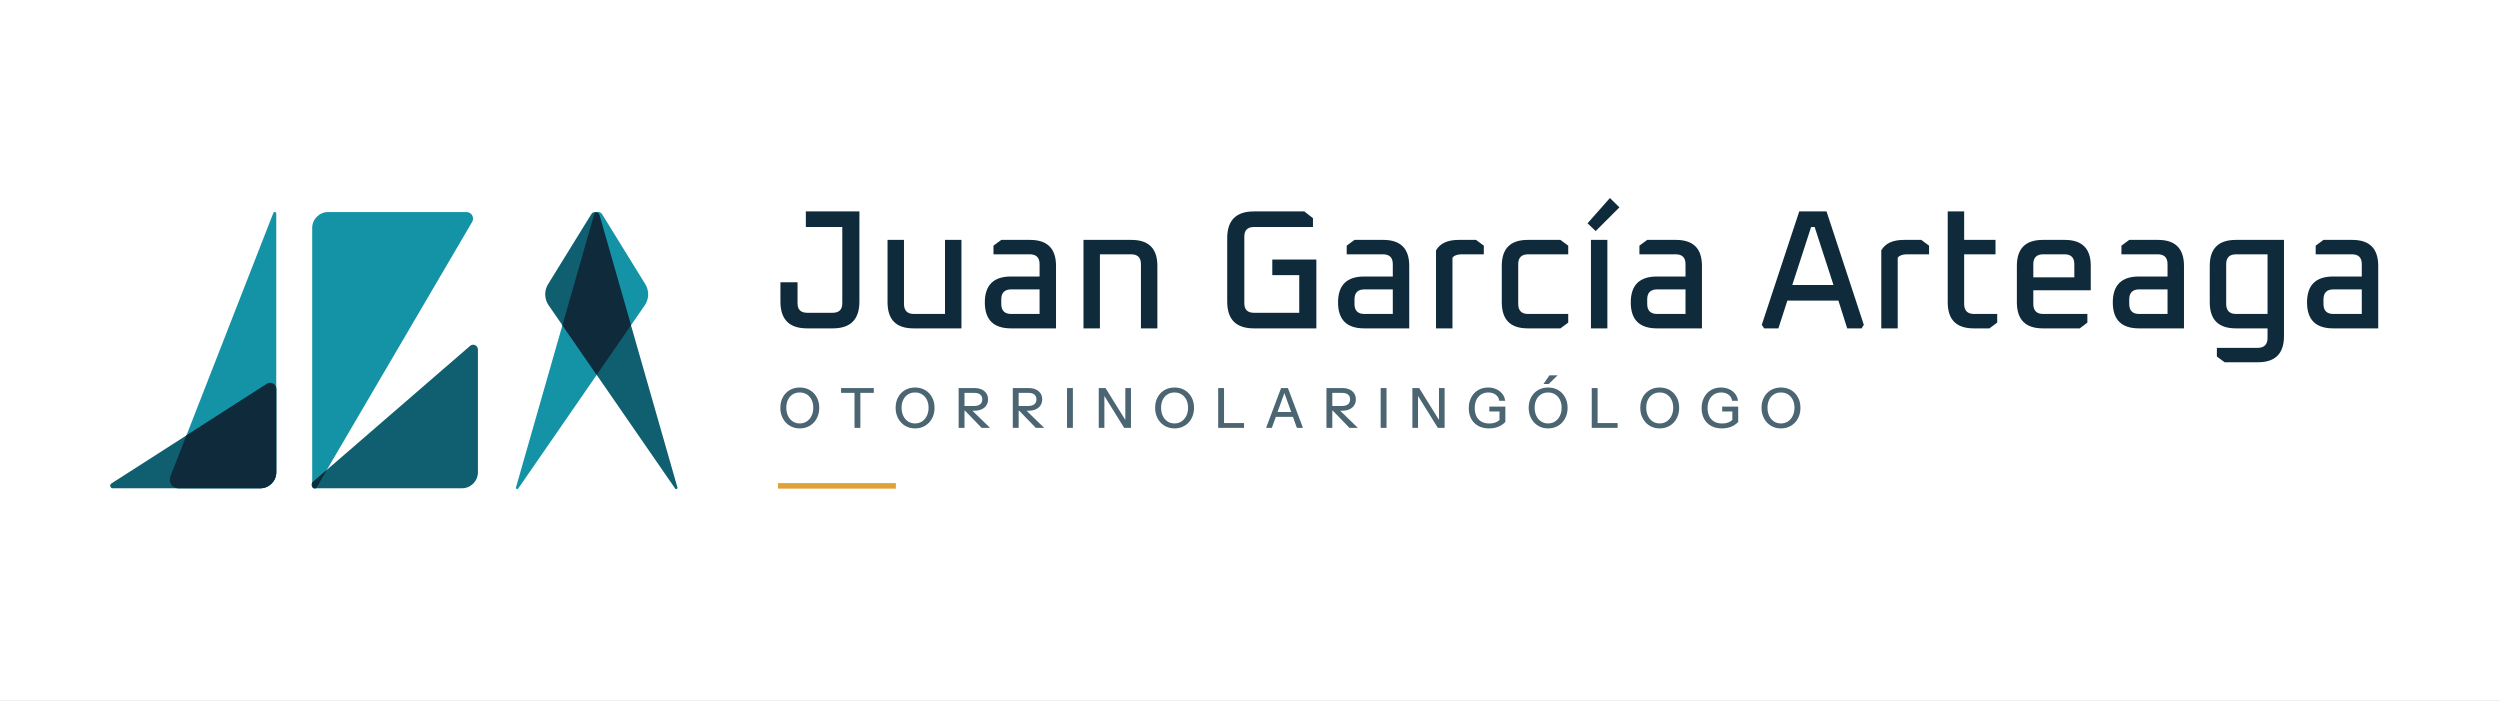
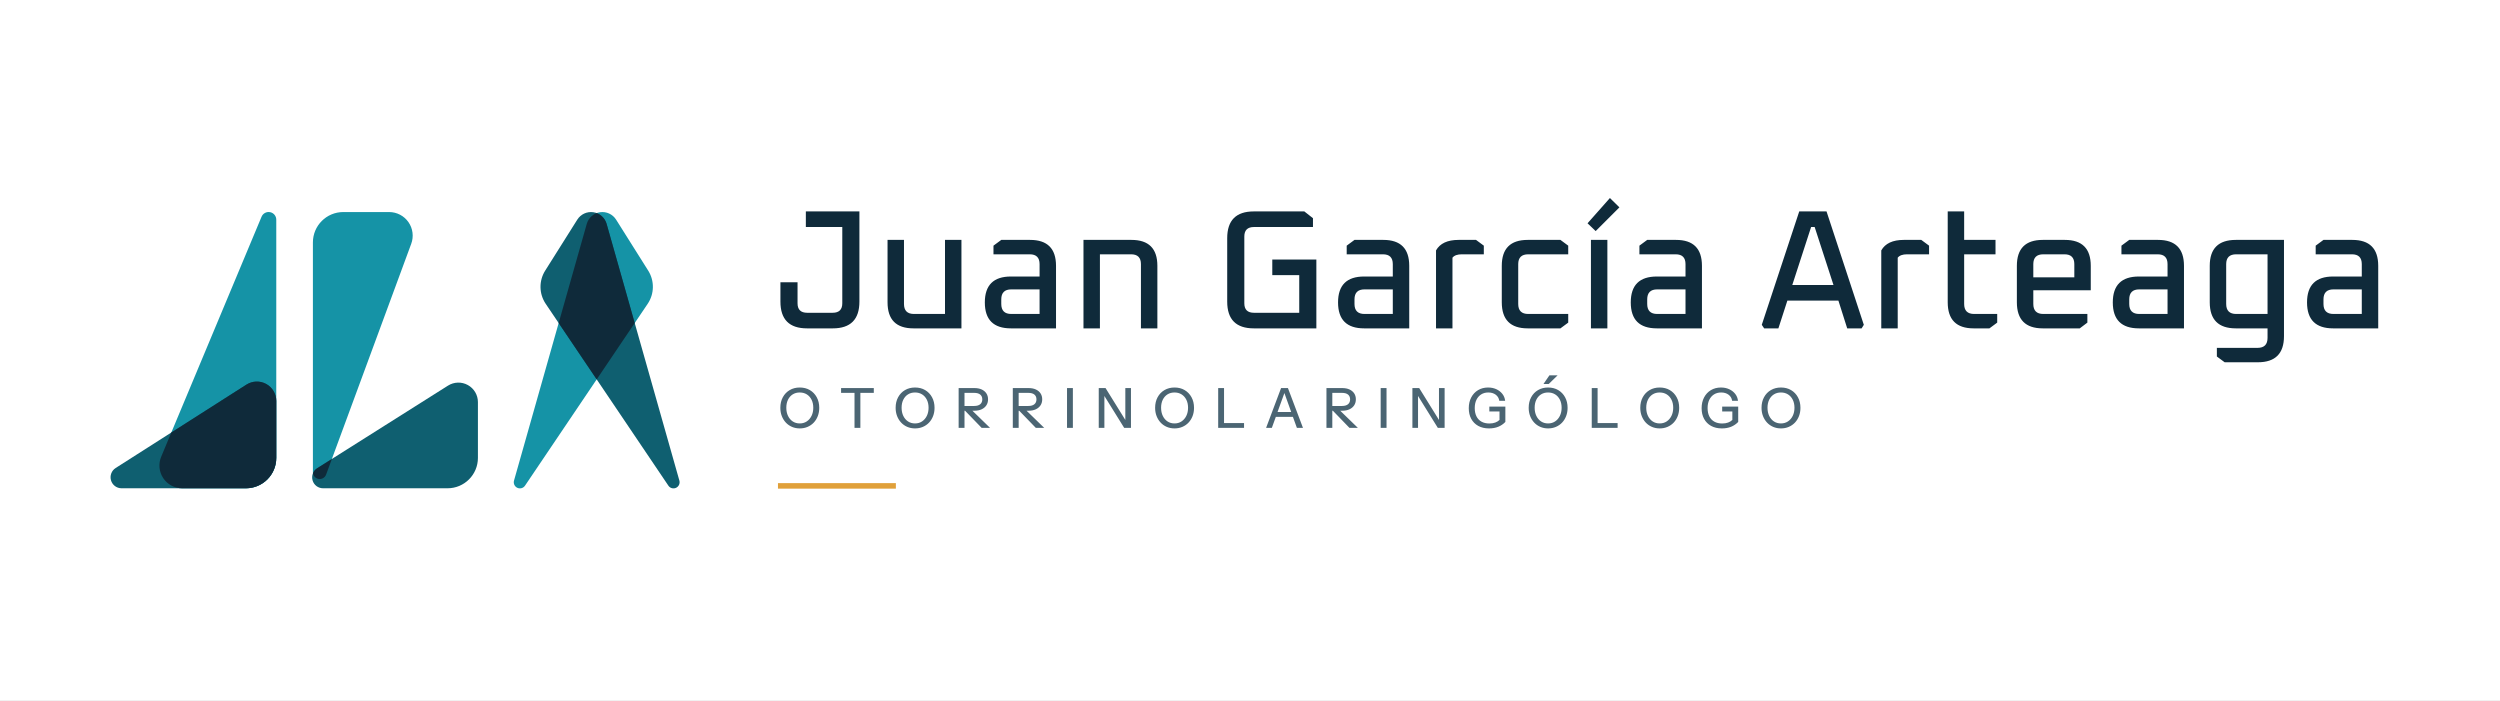
<svg xmlns="http://www.w3.org/2000/svg" viewBox="0 0 1357 380" width="1357" height="380">
  <rect width="100%" height="100%" fill="#ffffff" />
  <g id="jga" transform="translate(60 115.101) scale(1.49935)">
    <defs>
      <clipPath id="jga-0">
-         <path d="M58.95 0.3A0.55 0.55 0 0 1 60 0.49L60 94.21A5.79 5.79 0 0 1 54.21 100L24.55 100A3.1 3.1 0 0 1 21.65 95.77Z" />
+         <path d="M54.67 1.7A2.77 2.77 0 0 1 60 2.77L60 89A11 11 0 0 1 49 100L25.92 100A8.23 8.23 0 0 1 18.33 88.6Z" />
      </clipPath>
      <clipPath id="jga-1">
-         <path d="M73 5.79A5.79 5.79 0 0 1 78.79 0L128.86 0A2.37 2.37 0 0 1 130.91 3.57L74.59 99.69A0.85 0.85 0 0 1 73 99.26Z" />
+         <path d="M73.26 11A11 11 0 0 1 84.26 0L100.86 0A8.53 8.53 0 0 1 108.86 11.48L78.06 95A2.47 2.47 0 0 1 73.26 94.14Z" />
      </clipPath>
      <clipPath id="jga-2">
-         <path d="M147.61 100.07A0.46 0.46 0 0 1 146.78 99.68L174.99 1.14A1.63 1.63 0 0 1 177.93 0.73L193.6 26.11A7 7 0 0 1 193.4 33.76Z" />
+         <path d="M150.07 99.02A2.22 2.22 0 0 1 146.08 97.17L172.41 4.27A5.87 5.87 0 0 1 183.02 2.74L194.65 21.21A11 11 0 0 1 194.46 33.22Z" />
      </clipPath>
    </defs>
-     <path fill="#1593a6" d="M58.95 0.3A0.55 0.55 0 0 1 60 0.49L60 94.21A5.79 5.79 0 0 1 54.21 100L24.55 100A3.1 3.1 0 0 1 21.65 95.77Z" />
-     <path fill="#0f5f70" d="M0.3 98.27A0.94 0.94 0 0 0 0.8 100L54.21 100A5.79 5.79 0 0 0 60 94.21L60 64.05A2.21 2.21 0 0 0 56.59 62.18Z" />
-     <path fill="#0f2a3a" clip-path="url(#jga-0)" d="M0.3 98.27A0.94 0.94 0 0 0 0.8 100L54.21 100A5.79 5.79 0 0 0 60 94.21L60 64.05A2.21 2.21 0 0 0 56.59 62.18Z" />
-     <path fill="#1593a6" d="M73 5.79A5.79 5.79 0 0 1 78.79 0L128.86 0A2.37 2.37 0 0 1 130.91 3.57L74.59 99.69A0.85 0.85 0 0 1 73 99.26Z" />
-     <path fill="#0f5f70" d="M73.21 97.74A1.29 1.29 0 0 0 74.06 100L127.21 100A5.79 5.79 0 0 0 133 94.21L133 49.74A1.71 1.71 0 0 0 130.18 48.44Z" />
-     <path fill="#0f2a3a" clip-path="url(#jga-1)" d="M73.21 97.74A1.29 1.29 0 0 0 74.06 100L127.21 100A5.79 5.79 0 0 0 133 94.21L133 49.74A1.71 1.71 0 0 0 130.18 48.44Z" />
-     <path fill="#1593a6" d="M147.61 100.07A0.46 0.46 0 0 1 146.78 99.68L174.99 1.14A1.63 1.63 0 0 1 177.93 0.73L193.6 26.11A7 7 0 0 1 193.4 33.76Z" />
-     <path fill="#0f5f70" d="M204.39 100.07A0.46 0.46 0 0 0 205.22 99.68L177.01 1.14A1.63 1.63 0 0 0 174.07 0.73L158.4 26.11A7 7 0 0 0 158.6 33.76Z" />
-     <path fill="#0f2a3a" clip-path="url(#jga-2)" d="M204.39 100.07A0.46 0.46 0 0 0 205.22 99.68L177.01 1.14A1.63 1.63 0 0 0 174.07 0.73L158.4 26.11A7 7 0 0 0 158.6 33.76Z" />
+     <path fill="#1593a6" d="M54.67 1.7A2.77 2.77 0 0 1 60 2.77L60 89A11 11 0 0 1 49 100L25.92 100A8.23 8.23 0 0 1 18.33 88.6Z" />
+     <path fill="#0f5f70" d="M1.84 92.67A3.98 3.98 0 0 0 3.97 100L49 100A11 11 0 0 0 60 89L60 68.39A7.02 7.02 0 0 0 49.2 62.47Z" />
+     <path fill="#0f2a3a" clip-path="url(#jga-0)" d="M1.84 92.67A3.98 3.98 0 0 0 3.97 100L49 100A11 11 0 0 0 60 89L60 68.39A7.02 7.02 0 0 0 49.2 62.47Z" />
+     <path fill="#1593a6" d="M73.26 11A11 11 0 0 1 84.26 0L100.86 0A8.53 8.53 0 0 1 108.86 11.48L78.06 95A2.47 2.47 0 0 1 73.26 94.14Z" />
+     <path fill="#0f5f70" d="M74.84 92.72A3.94 3.94 0 0 0 76.94 100L122 100A11 11 0 0 0 133 89L133 68.8A7.06 7.06 0 0 0 122.18 62.83Z" />
+     <path fill="#0f2a3a" clip-path="url(#jga-1)" d="M74.84 92.72A3.94 3.94 0 0 0 76.94 100L122 100A11 11 0 0 0 133 89L133 68.8A7.06 7.06 0 0 0 122.18 62.83Z" />
+     <path fill="#1593a6" d="M150.07 99.02A2.22 2.22 0 0 1 146.08 97.17L172.41 4.27A5.87 5.87 0 0 1 183.02 2.74L194.65 21.21A11 11 0 0 1 194.46 33.22Z" />
+     <path fill="#0f5f70" d="M201.93 99.02A2.22 2.22 0 0 0 205.92 97.17L179.59 4.27A5.87 5.87 0 0 0 168.98 2.74L157.35 21.21A11 11 0 0 0 157.54 33.22Z" />
+     <path fill="#0f2a3a" clip-path="url(#jga-2)" d="M201.93 99.02A2.22 2.22 0 0 0 205.92 97.17L179.59 4.27A5.87 5.87 0 0 0 168.98 2.74L157.35 21.21A11 11 0 0 0 157.54 33.22Z" />
  </g>
  <g transform="translate(-79.66 0)">
    <path d="M503.275 163.704V153.216H512.567V164.624Q512.567 169.776 517.811 169.776H531.611Q536.855 169.776 536.855 164.624V123.224H517.075V114.76H546.147V163.704Q546.147 178.24 531.703 178.24H517.719Q503.275 178.24 503.275 163.704ZM561.419 164.072V130.216H570.343V164.992Q570.343 170.42 575.771 170.42H592.607V130.216H601.531V178.24H575.495Q561.419 178.24 561.419 164.072ZM628.395 178.24Q614.227 178.24 614.227 164.164Q614.227 150.088 628.395 150.088H643.943V143.372Q643.943 138.036 638.607 138.036H618.919V133.344L623.151 130.216H638.791Q652.867 130.216 652.867 144.292V178.24ZM623.151 164.992Q623.151 170.42 628.579 170.42H643.943V157.08H628.579Q623.151 157.08 623.151 162.508ZM667.771 178.24V130.216H693.807Q707.883 130.216 707.883 144.292V178.24H698.959V143.372Q698.959 138.036 693.623 138.036H676.695V178.24ZM745.787 163.704V129.296Q745.787 114.76 760.231 114.76H787.647L792.339 118.44V123.224H760.323Q755.079 123.224 755.079 128.376V164.624Q755.079 169.776 760.323 169.776H784.887V149.352H770.259V140.888H794.179V178.24H760.231Q745.787 178.24 745.787 163.704ZM820.123 178.24Q805.955 178.24 805.955 164.164Q805.955 150.088 820.123 150.088H835.671V143.372Q835.671 138.036 830.335 138.036H810.647V133.344L814.879 130.216H830.519Q844.595 130.216 844.595 144.292V178.24ZM814.879 164.992Q814.879 170.42 820.307 170.42H835.671V157.08H820.307Q814.879 157.08 814.879 162.508ZM859.131 178.24V135.92Q862.351 130.216 871.367 130.216H880.843L885.075 133.344V138.036H873.115Q869.527 138.036 868.055 139.876V178.24ZM894.827 164.072V144.292Q894.827 130.216 908.903 130.216H926.659L930.891 133.344V138.036H909.179Q903.751 138.036 903.751 143.372V164.992Q903.751 170.42 909.179 170.42H930.891V175.112L926.659 178.24H908.903Q894.827 178.24 894.827 164.072ZM943.219 178.24V130.216H952.143V178.24ZM941.379 121.2 953.523 107.492 958.675 112.552 945.795 125.432ZM979.007 178.24Q964.839 178.24 964.839 164.164Q964.839 150.088 979.007 150.088H994.555V143.372Q994.555 138.036 989.219 138.036H969.531V133.344L973.763 130.216H989.403Q1003.479 130.216 1003.479 144.292V178.24ZM973.763 164.992Q973.763 170.42 979.191 170.42H994.555V157.08H979.191Q973.763 157.08 973.763 162.508ZM1035.955 176.308 1056.287 114.76H1071.099L1091.339 176.308L1090.143 178.24H1082.323L1077.539 163.152H1049.847L1044.971 178.24H1037.243ZM1052.515 154.688H1074.871L1064.659 123.224H1062.727ZM1100.815 178.24V135.92Q1104.035 130.216 1113.051 130.216H1122.527L1126.759 133.344V138.036H1114.799Q1111.211 138.036 1109.739 139.876V178.24ZM1136.879 164.072V114.76H1145.803V130.216H1162.823V138.036H1145.803V164.992Q1145.803 170.42 1151.231 170.42H1163.743V175.112L1159.511 178.24H1150.955Q1136.879 178.24 1136.879 164.072ZM1174.415 164.072V144.292Q1174.415 130.216 1188.491 130.216H1200.451Q1214.527 130.216 1214.527 144.292V157.54H1183.339V164.992Q1183.339 170.42 1188.767 170.42H1212.687V175.112L1208.547 178.24H1188.491Q1174.415 178.24 1174.415 164.072ZM1183.339 150.548H1205.603V143.372Q1205.603 138.036 1200.267 138.036H1188.767Q1183.339 138.036 1183.339 143.372ZM1240.655 178.24Q1226.487 178.24 1226.487 164.164Q1226.487 150.088 1240.655 150.088H1256.203V143.372Q1256.203 138.036 1250.867 138.036H1231.179V133.344L1235.411 130.216H1251.051Q1265.127 130.216 1265.127 144.292V178.24ZM1235.411 164.992Q1235.411 170.42 1240.839 170.42H1256.203V157.08H1240.839Q1235.411 157.08 1235.411 162.508ZM1279.111 164.072V144.292Q1279.111 130.216 1293.279 130.216H1319.407V182.472Q1319.407 196.64 1305.239 196.64H1287.207L1282.975 193.512V188.82H1305.055Q1310.483 188.82 1310.483 183.392V178.24H1293.279Q1279.111 178.24 1279.111 164.072ZM1288.035 164.992Q1288.035 170.42 1293.463 170.42H1310.483V138.036H1293.463Q1288.035 138.036 1288.035 143.372ZM1346.087 178.24Q1331.919 178.24 1331.919 164.164Q1331.919 150.088 1346.087 150.088H1361.635V143.372Q1361.635 138.036 1356.299 138.036H1336.611V133.344L1340.843 130.216H1356.483Q1370.559 130.216 1370.559 144.292V178.24ZM1340.843 164.992Q1340.843 170.42 1346.271 170.42H1361.635V157.08H1346.271Q1340.843 157.08 1340.843 162.508Z" fill="#0f2a3a" />
    <path d="M513.789 232.54Q511.479 232.54 509.559 231.715Q507.639 230.89 506.229 229.39Q504.819 227.89 504.024 225.85Q503.229 223.81 503.229 221.35Q503.229 218.11 504.579 215.62Q505.929 213.13 508.314 211.735Q510.699 210.34 513.759 210.34Q516.879 210.34 519.249 211.735Q521.619 213.13 522.984 215.62Q524.349 218.11 524.349 221.38Q524.349 223.81 523.554 225.865Q522.759 227.92 521.349 229.405Q519.939 230.89 518.004 231.715Q516.069 232.54 513.789 232.54ZM513.759 229.84Q515.919 229.84 517.569 228.745Q519.219 227.65 520.164 225.73Q521.109 223.81 521.109 221.32Q521.109 218.86 520.179 216.985Q519.249 215.11 517.599 214.075Q515.949 213.04 513.759 213.04Q511.569 213.04 509.934 214.075Q508.299 215.11 507.384 216.97Q506.469 218.83 506.469 221.32Q506.469 223.84 507.399 225.76Q508.329 227.68 509.964 228.76Q511.599 229.84 513.759 229.84ZM543.489 232.24V213.25H536.199V210.64H553.959V213.25H546.669V232.24ZM576.369 232.54Q574.059 232.54 572.139 231.715Q570.219 230.89 568.809 229.39Q567.399 227.89 566.604 225.85Q565.809 223.81 565.809 221.35Q565.809 218.11 567.159 215.62Q568.509 213.13 570.894 211.735Q573.279 210.34 576.339 210.34Q579.459 210.34 581.829 211.735Q584.199 213.13 585.564 215.62Q586.929 218.11 586.929 221.38Q586.929 223.81 586.134 225.865Q585.339 227.92 583.929 229.405Q582.519 230.89 580.584 231.715Q578.649 232.54 576.369 232.54ZM576.339 229.84Q578.499 229.84 580.149 228.745Q581.799 227.65 582.744 225.73Q583.689 223.81 583.689 221.32Q583.689 218.86 582.759 216.985Q581.829 215.11 580.179 214.075Q578.529 213.04 576.339 213.04Q574.149 213.04 572.514 214.075Q570.879 215.11 569.964 216.97Q569.049 218.83 569.049 221.32Q569.049 223.84 569.979 225.76Q570.909 227.68 572.544 228.76Q574.179 229.84 576.339 229.84ZM600.009 232.24V210.64H608.529Q610.869 210.64 612.519 211.405Q614.169 212.17 615.069 213.535Q615.969 214.9 615.969 216.76Q615.969 218.62 615.069 220.0Q614.169 221.38 612.519 222.16Q610.869 222.94 608.529 222.94H607.479L617.049 232.24H612.489L603.489 222.94H603.189V232.24ZM603.189 220.36H608.439Q610.599 220.36 611.724 219.415Q612.849 218.47 612.849 216.79Q612.849 215.11 611.739 214.18Q610.629 213.25 608.439 213.25H603.189ZM629.409 232.24V210.64H637.929Q640.269 210.64 641.919 211.405Q643.569 212.17 644.469 213.535Q645.369 214.9 645.369 216.76Q645.369 218.62 644.469 220.0Q643.569 221.38 641.919 222.16Q640.269 222.94 637.929 222.94H636.879L646.449 232.24H641.889L632.889 222.94H632.589V232.24ZM632.589 220.36H637.839Q639.999 220.36 641.124 219.415Q642.249 218.47 642.249 216.79Q642.249 215.11 641.139 214.18Q640.029 213.25 637.839 213.25H632.589ZM658.839 232.24V210.64H662.019V232.24ZM676.059 232.24V210.64H679.749L690.489 227.95V210.64H693.549V232.24H689.859L679.119 214.93V232.24ZM717.219 232.54Q714.909 232.54 712.989 231.715Q711.069 230.89 709.659 229.39Q708.249 227.89 707.454 225.85Q706.659 223.81 706.659 221.35Q706.659 218.11 708.009 215.62Q709.359 213.13 711.744 211.735Q714.129 210.34 717.189 210.34Q720.309 210.34 722.679 211.735Q725.049 213.13 726.414 215.62Q727.779 218.11 727.779 221.38Q727.779 223.81 726.984 225.865Q726.189 227.92 724.779 229.405Q723.369 230.89 721.434 231.715Q719.499 232.54 717.219 232.54ZM717.189 229.84Q719.349 229.84 720.999 228.745Q722.649 227.65 723.594 225.73Q724.539 223.81 724.539 221.32Q724.539 218.86 723.609 216.985Q722.679 215.11 721.029 214.075Q719.379 213.04 717.189 213.04Q714.999 213.04 713.364 214.075Q711.729 215.11 710.814 216.97Q709.899 218.83 709.899 221.32Q709.899 223.84 710.829 225.76Q711.759 227.68 713.394 228.76Q715.029 229.84 717.189 229.84ZM740.889 232.24V210.64H744.069V229.63H754.929V232.24ZM766.899 232.24 775.029 210.64H778.749L786.909 232.24H783.609L781.449 226.27H772.179L770.019 232.24ZM776.829 213.34 773.109 223.63H780.519ZM799.659 232.24V210.64H808.179Q810.519 210.64 812.169 211.405Q813.819 212.17 814.719 213.535Q815.619 214.9 815.619 216.76Q815.619 218.62 814.719 220.0Q813.819 221.38 812.169 222.16Q810.519 222.94 808.179 222.94H807.129L816.699 232.24H812.139L803.139 222.94H802.839V232.24ZM802.839 220.36H808.089Q810.249 220.36 811.374 219.415Q812.499 218.47 812.499 216.79Q812.499 215.11 811.389 214.18Q810.279 213.25 808.089 213.25H802.839ZM829.089 232.24V210.64H832.269V232.24ZM846.309 232.24V210.64H849.999L860.739 227.95V210.64H863.799V232.24H860.109L849.369 214.93V232.24ZM887.889 232.54Q884.499 232.54 882.039 231.175Q879.579 229.81 878.244 227.35Q876.909 224.89 876.909 221.56Q876.909 218.26 878.244 215.725Q879.579 213.19 881.949 211.765Q884.319 210.34 887.409 210.34Q889.869 210.34 891.864 211.255Q893.859 212.17 895.134 213.79Q896.409 215.41 896.649 217.54H893.469Q893.169 215.47 891.549 214.255Q889.929 213.04 887.499 213.04Q885.279 213.04 883.629 214.09Q881.979 215.14 881.064 217.03Q880.149 218.92 880.149 221.5Q880.149 224.11 881.079 225.985Q882.009 227.86 883.794 228.865Q885.579 229.87 888.099 229.87Q889.899 229.87 891.279 229.36Q892.599 228.88 893.589 227.95V223.33H888.069V220.69H896.769V229.03Q895.089 230.77 892.899 231.655Q890.709 232.54 887.889 232.54ZM919.989 232.54Q917.679 232.54 915.759 231.715Q913.839 230.89 912.429 229.39Q911.019 227.89 910.224 225.85Q909.429 223.81 909.429 221.35Q909.429 218.11 910.779 215.62Q912.129 213.13 914.514 211.735Q916.899 210.34 919.959 210.34Q923.079 210.34 925.449 211.735Q927.819 213.13 929.184 215.62Q930.549 218.11 930.549 221.38Q930.549 223.81 929.754 225.865Q928.959 227.92 927.549 229.405Q926.139 230.89 924.204 231.715Q922.269 232.54 919.989 232.54ZM919.959 229.84Q922.119 229.84 923.769 228.745Q925.419 227.65 926.364 225.73Q927.309 223.81 927.309 221.32Q927.309 218.86 926.379 216.985Q925.449 215.11 923.799 214.075Q922.149 213.04 919.959 213.04Q917.769 213.04 916.134 214.075Q914.499 215.11 913.584 216.97Q912.669 218.83 912.669 221.32Q912.669 223.84 913.599 225.76Q914.529 227.68 916.164 228.76Q917.799 229.84 919.959 229.84ZM920.289 208.45H917.439L920.679 203.74H925.119ZM943.659 232.24V210.64H946.839V229.63H957.699V232.24ZM980.559 232.54Q978.249 232.54 976.329 231.715Q974.409 230.89 972.999 229.39Q971.589 227.89 970.794 225.85Q969.999 223.81 969.999 221.35Q969.999 218.11 971.349 215.62Q972.699 213.13 975.084 211.735Q977.469 210.34 980.529 210.34Q983.649 210.34 986.019 211.735Q988.389 213.13 989.754 215.62Q991.119 218.11 991.119 221.38Q991.119 223.81 990.324 225.865Q989.529 227.92 988.119 229.405Q986.709 230.89 984.774 231.715Q982.839 232.54 980.559 232.54ZM980.529 229.84Q982.689 229.84 984.339 228.745Q985.989 227.65 986.934 225.73Q987.879 223.81 987.879 221.32Q987.879 218.86 986.949 216.985Q986.019 215.11 984.369 214.075Q982.719 213.04 980.529 213.04Q978.339 213.04 976.704 214.075Q975.069 215.11 974.154 216.97Q973.239 218.83 973.239 221.32Q973.239 223.84 974.169 225.76Q975.099 227.68 976.734 228.76Q978.369 229.84 980.529 229.84ZM1014.279 232.54Q1010.889 232.54 1008.429 231.175Q1005.969 229.81 1004.634 227.35Q1003.299 224.89 1003.299 221.56Q1003.299 218.26 1004.634 215.725Q1005.969 213.19 1008.339 211.765Q1010.709 210.34 1013.799 210.34Q1016.259 210.34 1018.254 211.255Q1020.249 212.17 1021.524 213.79Q1022.799 215.41 1023.039 217.54H1019.859Q1019.559 215.47 1017.939 214.255Q1016.319 213.04 1013.889 213.04Q1011.669 213.04 1010.019 214.09Q1008.369 215.14 1007.454 217.03Q1006.539 218.92 1006.539 221.5Q1006.539 224.11 1007.469 225.985Q1008.399 227.86 1010.184 228.865Q1011.969 229.87 1014.489 229.87Q1016.289 229.87 1017.669 229.36Q1018.989 228.88 1019.979 227.95V223.33H1014.459V220.69H1023.159V229.03Q1021.479 230.77 1019.289 231.655Q1017.099 232.54 1014.279 232.54ZM1046.379 232.54Q1044.069 232.54 1042.149 231.715Q1040.229 230.89 1038.819 229.39Q1037.409 227.89 1036.614 225.85Q1035.819 223.81 1035.819 221.35Q1035.819 218.11 1037.169 215.62Q1038.519 213.13 1040.904 211.735Q1043.289 210.34 1046.349 210.34Q1049.469 210.34 1051.839 211.735Q1054.209 213.13 1055.574 215.62Q1056.939 218.11 1056.939 221.38Q1056.939 223.81 1056.144 225.865Q1055.349 227.92 1053.939 229.405Q1052.529 230.89 1050.594 231.715Q1048.659 232.54 1046.379 232.54ZM1046.349 229.84Q1048.509 229.84 1050.159 228.745Q1051.809 227.65 1052.754 225.73Q1053.699 223.81 1053.699 221.32Q1053.699 218.86 1052.769 216.985Q1051.839 215.11 1050.189 214.075Q1048.539 213.04 1046.349 213.04Q1044.159 213.04 1042.524 214.075Q1040.889 215.11 1039.974 216.97Q1039.059 218.83 1039.059 221.32Q1039.059 223.84 1039.989 225.76Q1040.919 227.68 1042.554 228.76Q1044.189 229.84 1046.349 229.84Z" fill="#4b6573" />
    <rect x="501.939" y="262.24" width="64" height="3" fill="#e0a03a" />
  </g>
</svg>
